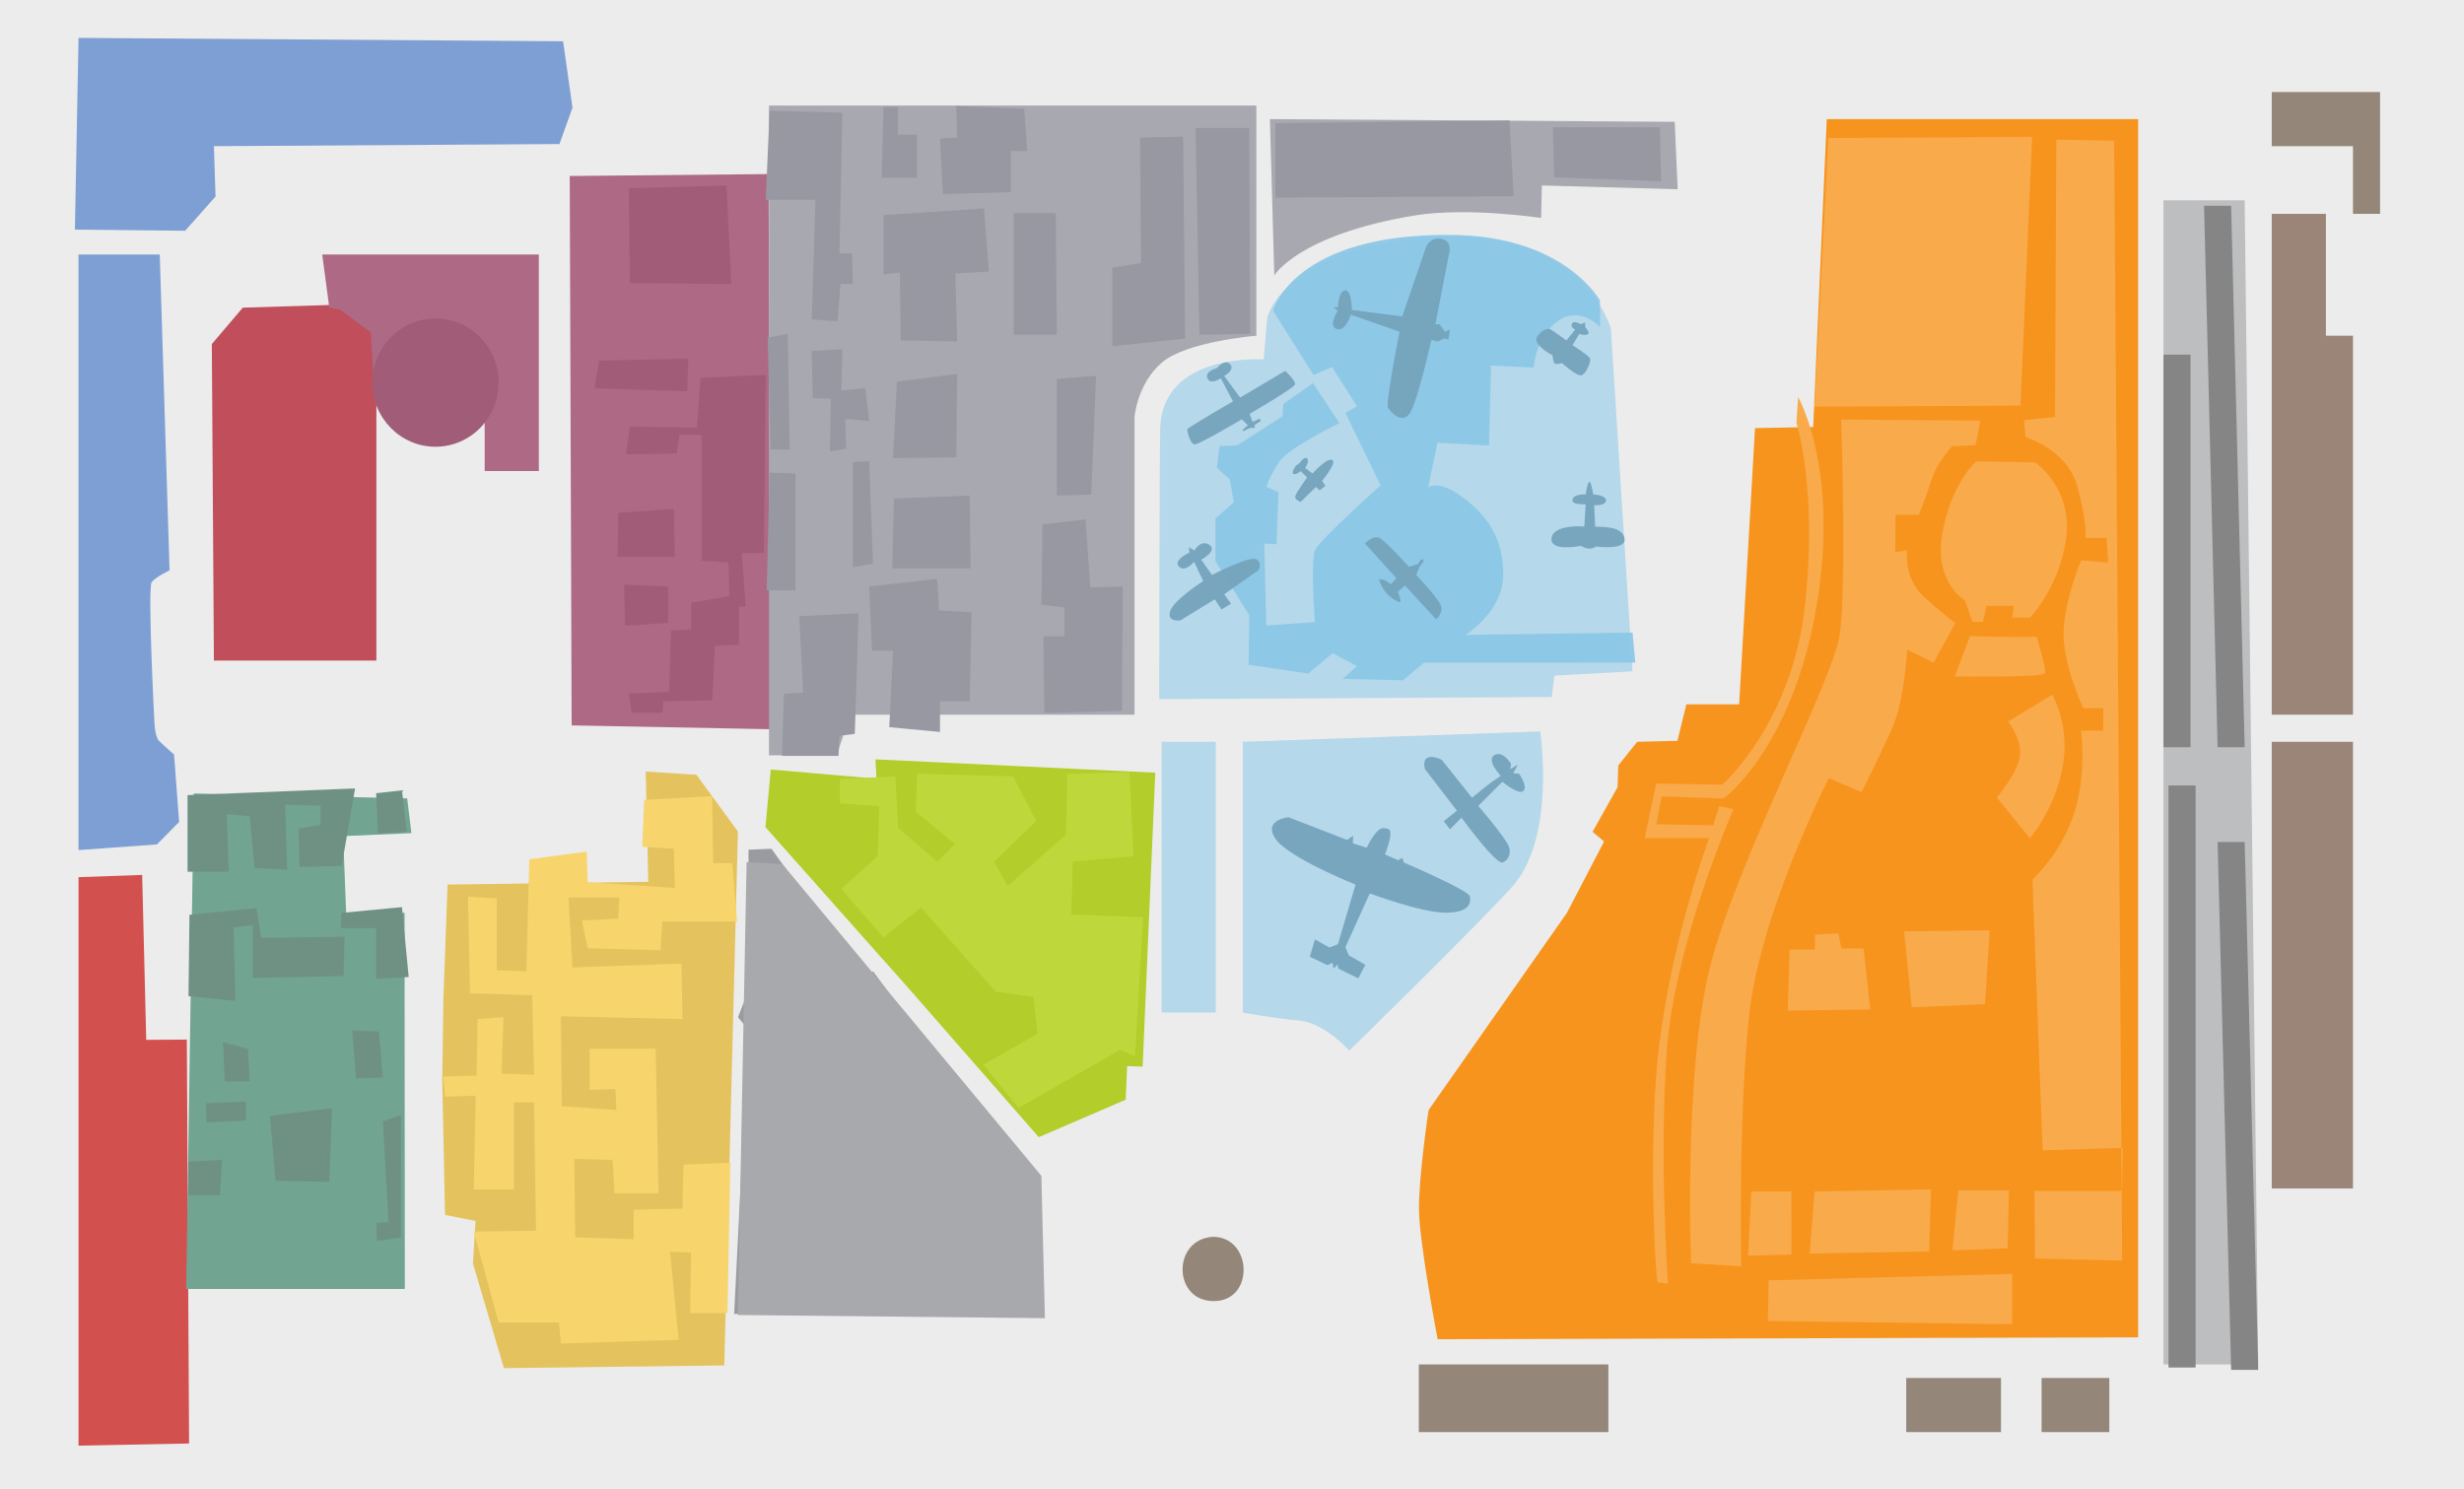
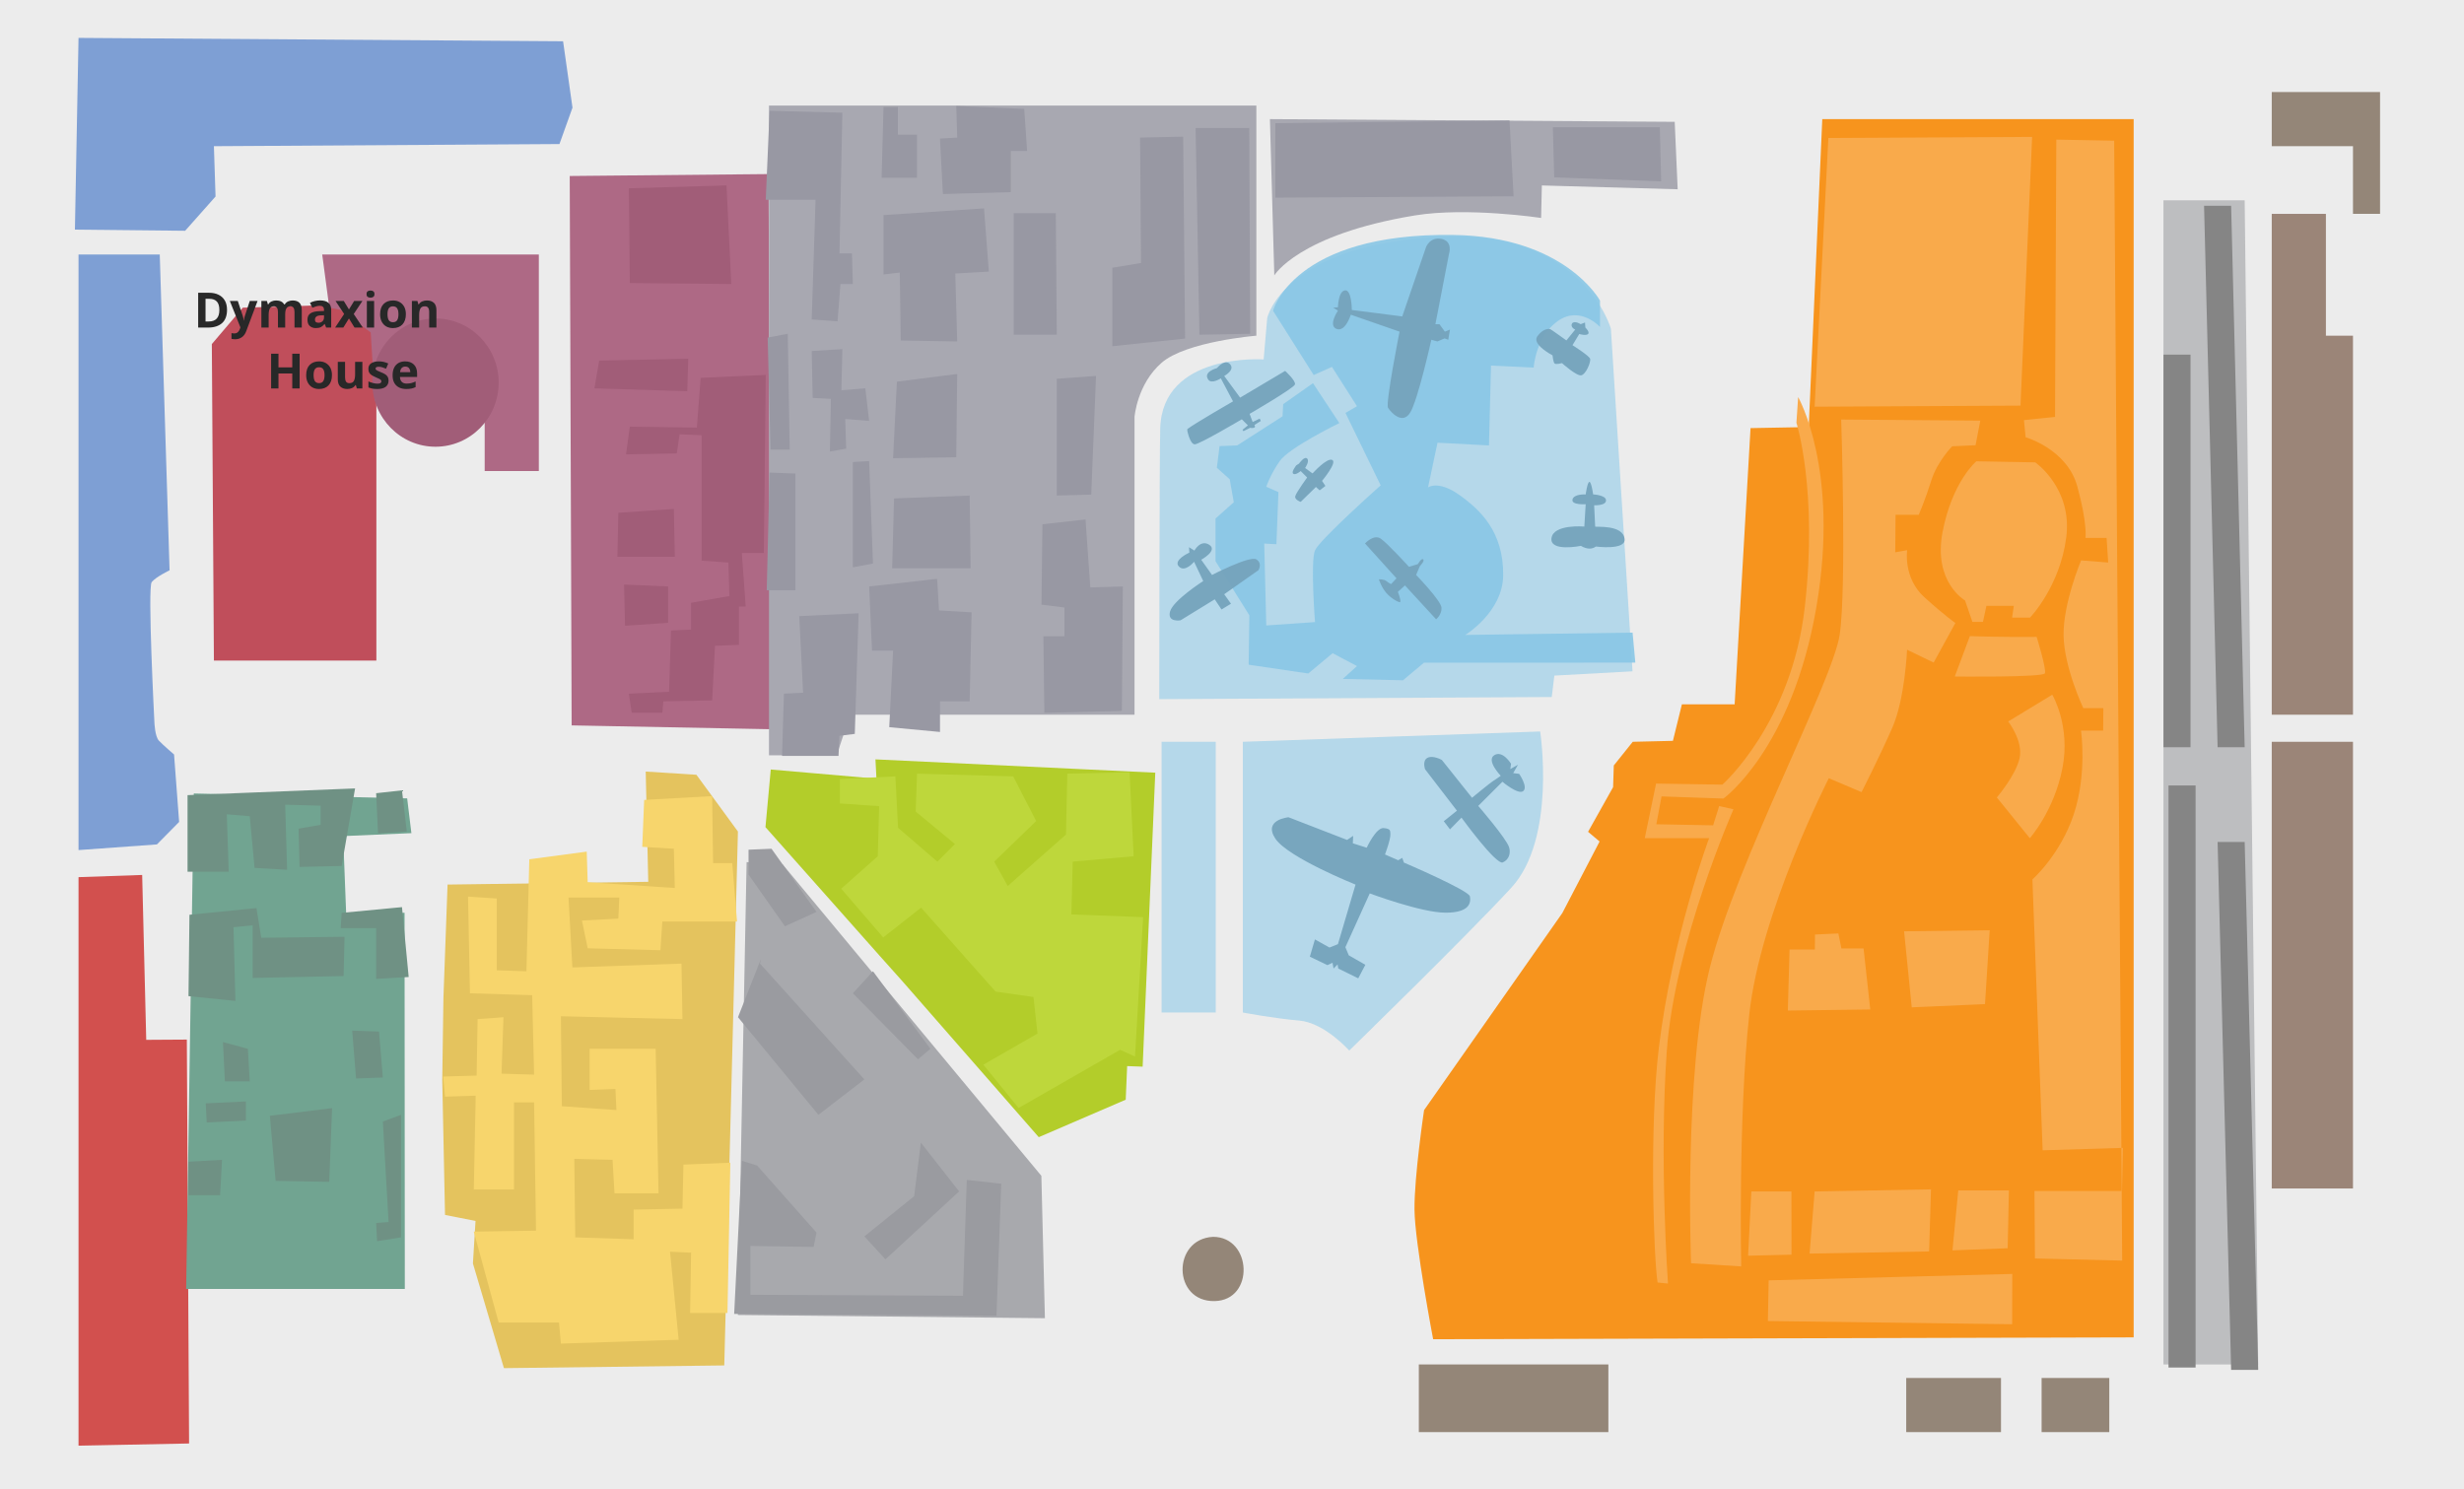
<svg xmlns="http://www.w3.org/2000/svg" width="910" height="550" id="svg2" version="1.1">
  <defs id="defs4" />
  <g id="layer2" style="display:inline" transform="translate(-151,-126)">
    <rect style="fill:#ececec;fill-opacity:0.965;stroke:none" id="rect3908" width="910" height="550" x="151" y="126" />
    <path style="fill:#d2504e;fill-opacity:1;stroke:none" d="m 180,450 23.506,-0.811 1.499,60.904 L 220,510 220.831,659.188 180,660 z" id="hotdogs" />
    <path id="rooms" style="fill:#7e9fd4;fill-opacity:1;stroke:none" d="m 180,140 178.956,1.243 3.476,24.52 -4.818,13.446 L 230,180 l 0.605,18.587 -11.226,12.655 -40.714,-0.418 z m 0,80 30,0 3.627,116.666 c 0,0 -5.016,2.373 -6.599,4.35 -1.583,1.977 0.998,51.808 0.998,51.808 0,0 0.17,5.141 1.631,6.723 1.461,1.582 5.625,5.141 5.625,5.141 l 1.875,24.915 -8.206,8.305 L 180,440 z" />
    <path id="random" style="fill:#948678;fill-opacity:1;stroke:none" d="m 905,635 0,20 25,0 0,-20 z m -50,0 0,20 35,0 0,-20 z m -180,-5 0,25 70,0 0,-25 z m -75.994,-47.14 c 14.415,0 15.435,23.382 0.621,23.729 -15.638,0.365 -15.834,-22.938 -0.621,-23.729 z M 990,160 l 40,0 0,45 -10,0 0,-25 -30,0 z" />
    <path id="rightBars" style="fill:#9b8578;fill-opacity:1;stroke:none" d="m 990,205 20,0 0,45 10,0 0,140 -30,0 z m 0,195 30,0 0,165 -30,0 z" />
    <path style="fill:#bdbec0;fill-opacity:1;stroke:none" d="m 950,200 30,0 5,430 -35,0 z" id="track" />
    <path id="trains" style="fill:#858585;fill-opacity:1;stroke:none" d="m 950,257 10,0 0,145 -10,0 z m 20,180 10,0 5,195 -10,0 z m -18.125,-20.875 10,0 0,215 -10,0 z M 965,202 l 10,0 5,200 -10,0 z" />
+     <flowRoot xml:space="preserve" id="transpo" style="font-size:40px;font-style:normal;font-weight:normal;line-height:125%;letter-spacing:0px;word-spacing:0px;fill:#282828;fill-opacity:1;stroke:none;font-family:Sans" transform="translate(-30.11328,223.769)">
+       <flowRegion id="flowRegion4483">
+         <rect id="rect4485" width="162" height="48" x="937" y="224" style="fill:#282828;fill-opacity:1" />
+       </flowRegion>
+       <flowPara id="flowPara4487" style="font-size:18px;font-weight:bold;text-align:center;text-anchor:middle;fill:#282828;fill-opacity:1;-inkscape-font-specification:Sans Bold">Trans-</flowPara>
+       <flowPara style="font-size:18px;font-weight:bold;text-align:center;text-anchor:middle;fill:#282828;fill-opacity:1;-inkscape-font-specification:Sans Bold" id="flowPara4489">portation</flowPara>
+     </flowRoot>
+     <path style="fill:#a8a9ad;fill-opacity:1;stroke:none" d="m 426.734,444.443 -3.234,167.287 113.404,1.186 -1.311,-52.599 L 440,445.234 z" id="blueBase" />
    <path id="blue" style="fill:#9a9ba0;fill-opacity:1;stroke:none" d="m 435.931,439.507 16.617,23.335 -11.667,5.303 -13.435,-19.092 0,-9.192 z m 55.154,108.541 14.142,18.031 -27.224,25.102 -7.778,-8.485 18.385,-14.849 z m -17.678,-63.286 -7.425,8.132 24.042,24.395 4.596,-3.889 z m -42.78,71.771 21.92,24.749 -1.061,5.303 -23.335,-0.354 0,18.031 78.489,0.354 1.414,-42.78 12.728,1.414 -1.768,48.79 -96.874,-0.707 2.828,-56.569 z m 1.061,-74.6 38.537,42.78 -16.971,13.081 -29.698,-36.062 8.485,-21.567 z" />
+     <flowRoot xml:space="preserve" id="madeInAm2" style="font-size:18px;font-style:normal;font-weight:bold;text-align:center;line-height:125%;letter-spacing:0px;word-spacing:0px;text-anchor:middle;fill:#282828;fill-opacity:1;stroke:none;display:inline;font-family:Sans;-inkscape-font-specification:Sans Bold" transform="translate(262.4635,-64.1678)">
+       <flowRegion id="flowRegion4402-8">
+         <rect id="rect4404-2" width="104" height="98" x="164" y="611" style="font-size:18px;font-weight:bold;text-align:center;text-anchor:middle;fill:#282828;fill-opacity:1;-inkscape-font-specification:Sans Bold" />
+       </flowRegion>
+       <flowPara id="flowPara4406-6">Made in America</flowPara>
+     </flowRoot>
    <path style="fill:#c04e5b;fill-opacity:1;stroke:none" d="m 230,370 -0.767,-116.91 11.432,-13.446 36.249,-1.112 L 290,250 l 0,120 z" id="exhibitHall" />
    <path id="dymaxion" style="fill:#ae6985;fill-opacity:1;stroke:none" d="m 361.414,191.009 73.435,-0.707 0.707,205.054 -73.435,-1.414 z M 270,220 l 80,0 0,80 -20,0 0,-20 -40.521,-5.852 -1.574,-25.371 -11.243,-8.342 -4.049,-0.791 z" />
    <path id="dymaxion2" style="fill:#a15d78;fill-opacity:1;stroke:none" d="m 381.484,341.926 0.354,15.203 15.91,-1.061 0,-13.435 z m -2.121,-26.517 -0.354,16.263 21.213,0 -0.354,-17.678 z m 30.406,-49.851 -1.414,18.385 -24.749,-0.354 -1.414,10.253 18.738,-0.354 1.061,-7.071 8.132,0.354 0,46.315 9.899,0.707 0.354,12.374 -14.142,2.475 0,9.899 -7.425,0.354 -0.354,11.314 -0.354,11.314 -14.849,0.707 1.061,7.071 11.314,0 0.354,-4.243 18.031,-0.354 1.061,-20.153 8.839,-0.354 0,-14.142 2.475,0 -1.414,-19.799 8.132,0 0.707,-65.761 z m -37.477,-6.364 32.88,-0.707 -0.354,12.021 -34.295,-1.061 z m 10.96,-63.64 0.354,35.002 37.477,0.354 -1.768,-36.416 z m -48.083,71.771 c 0,13.083 -10.447,23.688 -23.335,23.688 -12.887,0 -23.335,-10.606 -23.335,-23.688 0,-13.083 10.447,-23.688 23.335,-23.688 12.887,0 23.335,10.606 23.335,23.688 z" />
+     <text xml:space="preserve" style="font-size:40px;font-style:normal;font-weight:normal;line-height:125%;letter-spacing:0px;word-spacing:0px;fill:#282828;fill-opacity:1;stroke:none;font-family:Sans" x="303.662" y="247" id="dymaxionHouse">
+       <tspan id="tspan4461" x="306.791" y="247" style="font-size:18px;font-weight:bold;text-align:center;text-anchor:middle;fill:#282828;fill-opacity:1;-inkscape-font-specification:Sans Bold">Dymaxion </tspan>
+       <tspan x="303.662" y="269.5" style="font-size:18px;font-weight:bold;text-align:center;text-anchor:middle;fill:#282828;fill-opacity:1;-inkscape-font-specification:Sans Bold" id="tspan4463">House</tspan>
+     </text>
+     <flowRoot xml:space="preserve" id="placeInTime" style="font-size:40px;font-style:normal;font-weight:normal;line-height:125%;letter-spacing:0px;word-spacing:0px;fill:#282828;fill-opacity:1;stroke:none;font-family:Sans" transform="translate(245,496)">
+       <flowRegion id="flowRegion4467">
+         <rect id="rect4469" width="87" height="76" x="111" y="-214" style="fill:#282828;fill-opacity:1" />
+       </flowRegion>
+       <flowPara id="flowPara4471" style="font-size:18px;font-weight:bold;text-align:center;text-anchor:middle;fill:#282828;fill-opacity:1;-inkscape-font-specification:Sans Bold">Your Place in Time</flowPara>
+     </flowRoot>
    <path style="fill:#71a491;fill-opacity:1;stroke:none" d="m 222.575,419.092 78.8,1.81 1.558,12.841 -25.198,1.09 1.129,29.124 21.546,-0.811 0.096,138.975 -80.759,0 z" id="farm1" />
    <path id="farm2" style="fill:#6f9184;fill-opacity:1;stroke:none" d="m 292.389,540.269 2.121,37.123 -4.596,0.354 0.354,6.718 8.839,-1.414 0,-45.255 z m -11.314,-33.588 1.414,17.678 9.899,-0.354 -1.414,-16.971 z m -30.406,31.466 2.121,24.042 19.799,0.354 1.061,-27.224 z m -17.324,-27.224 0.707,14.496 9.192,0 -0.707,-12.021 z m -6.364,22.627 0.354,7.071 14.496,-0.707 0,-7.071 z m -6.364,21.567 0,12.374 11.667,0 0.707,-13.081 z m 56.569,-91.924 -0.354,5.657 13.081,0 0,18.738 12.021,-0.707 -2.475,-25.809 z m -56.215,0.707 -0.354,30.052 17.324,1.768 -0.707,-27.224 7.071,-0.707 0,19.445 33.588,-0.707 0.354,-14.496 -30.759,0.354 -1.768,-10.96 z m 68.943,-44.901 0.707,14.849 10.607,-0.707 -1.768,-15.203 z m -69.65,0.707 0,28.284 15.203,0 -0.707,-21.213 8.485,0.707 1.768,19.092 12.021,0.707 -0.707,-24.042 13.081,0.354 0,7.071 -8.132,1.414 0.354,14.142 15.556,-0.354 3.182,-18.385 1.768,-10.253 z" />
+     <flowRoot xml:space="preserve" id="Agriculture" style="font-size:40px;font-style:normal;font-weight:normal;line-height:125%;letter-spacing:0px;word-spacing:0px;fill:#282828;fill-opacity:1;stroke:none;font-family:Sans" transform="translate(128.0992,-115.0933)">
+       <flowRegion id="flowRegion4475">
+         <rect id="rect4477" width="136" height="27" x="65" y="598" style="fill:#282828;fill-opacity:1" />
+       </flowRegion>
+       <flowPara id="flowPara4479" style="font-size:18px;font-weight:bold;text-align:center;text-anchor:middle;fill:#282828;fill-opacity:1;-inkscape-font-specification:Sans Bold">Agriculture</flowPara>
+     </flowRoot>
    <path style="fill:#e4c35e;fill-opacity:1;stroke:none" d="m 389.473,410.998 0.939,40.722 -74.117,1.019 -1.527,41.837 -0.434,30.364 1.021,49.829 11.267,2.222 -0.961,15.711 11.447,38.656 81.377,-1.001 5.046,-197.212 -15.328,-20.96 z" id="chairs" />
    <path style="fill:#f7d56c;fill-opacity:1;stroke:none" d="m 346.482,443.396 -1.061,41.366 -10.96,-0.354 0,-26.517 -10.607,-0.707 0.707,35.709 22.981,0.707 0.707,29.345 -12.021,-0.354 0.707,-20.86 -9.546,0.707 -0.354,20.86 -12.374,0.354 0.707,7.425 11.314,-0.354 -0.707,34.648 14.849,0 0,-32.173 7.425,0 0.707,47.376 -22.981,0.354 9.192,33.588 22.274,0 0.707,7.778 43.487,-1.414 -3.182,-32.527 7.778,0.354 -0.354,22.274 13.789,0 1.061,-55.508 -17.324,0.707 -0.354,16.263 -18.031,0.354 0,10.96 -21.567,-0.707 -0.354,-28.991 14.142,0.354 0.707,12.374 16.263,0 -1.061,-53.387 -24.395,0 0,15.203 9.546,-0.354 0.354,7.778 -20.153,-1.414 -0.354,-33.234 44.901,1.061 -0.354,-20.506 -40.305,1.414 -1.414,-25.809 18.738,0 -0.354,7.778 -13.435,0.707 2.121,10.253 26.87,0.707 0.707,-10.607 27.577,0 -1.768,-21.567 -7.071,0 -0.354,-24.749 -25.102,1.414 -0.707,17.324 11.667,0.707 0.354,14.496 -32.173,-2.121 -0.354,-11.314 z" id="chairs2" />
-     <path style="fill:#a8a9ad;fill-opacity:1;stroke:none" d="m 426.734,444.443 -3.234,167.287 113.404,1.186 -1.311,-52.599 L 440,445.234 z" id="blueBase" />
+     <flowRoot xml:space="preserve" id="furnished" style="font-size:20px;font-style:normal;font-weight:bold;text-align:center;line-height:125%;letter-spacing:0px;word-spacing:0px;text-anchor:middle;fill:#282828;fill-opacity:1;stroke:none;font-family:Sans;-inkscape-font-specification:Sans Bold" transform="translate(85.43296,-58.75749)">
+       <flowRegion id="flowRegion4437">
+         <rect id="rect4439" width="123" height="65" x="222" y="560" style="font-size:20px;font-weight:bold;text-align:center;text-anchor:middle;fill:#282828;fill-opacity:1;-inkscape-font-specification:Sans Bold" />
+       </flowRegion>
+       <flowPara id="flowPara4441">Fully Furnished</flowPara>
+     </flowRoot>
    <path style="fill:#b3cd2a;fill-opacity:1;stroke:none" d="M 577.663,411.412 573,520 l -5.722,-0.206 -0.532,12.41 -32.111,13.841 -50.229,-57.451 -8.641,-9.674 -42.067,-47.394 1.961,-21.285 39.031,3.386 -0.373,-7.132 z" id="justice" />
    <path style="fill:#bed73b;fill-opacity:1;stroke:none" d="m 461.18,413.77 0,9 14.5,1 -0.5,18.5 -13.5,12 15.5,18 14,-11 27.5,31 14,2 1.5,13.5 -20,11.5 13,16 37.5,-21.5 5.5,2.5 3,-51.5 -26.5,-1 0.5,-19.5 22.5,-2 -1.5,-31 -23,0.5 -0.5,22.5 -21.5,19 -5,-9 15.5,-15 -8.5,-16.5 -35.5,-1 -0.5,14 14.5,12 -6.5,6.5 -14.5,-12.5 -1,-19 z" id="justice2" />
+     <flowRoot xml:space="preserve" id="Liberty" style="font-size:18px;font-style:normal;font-weight:bold;text-align:center;line-height:125%;letter-spacing:0px;word-spacing:0px;text-anchor:middle;fill:#282828;fill-opacity:1;stroke:none;font-family:Sans;-inkscape-font-specification:Sans Bold" transform="translate(304.3542,-202.7107)">
+       <flowRegion id="flowRegion4402">
+         <rect id="rect4404" width="104" height="98" x="164" y="611" style="font-size:18px;font-weight:bold;text-align:center;text-anchor:middle;fill:#282828;fill-opacity:1;-inkscape-font-specification:Sans Bold" />
+       </flowRegion>
+       <flowPara id="flowPara4406">With Liberty &amp; Justice For All</flowPara>
+     </flowRoot>
    <path id="steam" style="fill:#a8a8b1;fill-opacity:1;stroke:none" d="m 620,170 149.5,1 1.095,24.917 -50.159,-1.415 -0.277,12 c 0,0 -27.296,-4.096 -46.597,-0.927 -43.067,7.071 -51.939,22.147 -51.939,22.147 z m -185,-5 180,0 0,85 c 0,0 -25.926,2.09 -35,10 -9.074,7.91 -10,20 -10,20 l 0,110 -60,0 -45,0 -5,15 -25,0 z" />
    <path id="steam2" style="fill:#9898a3;fill-opacity:1;stroke:none" d="m 724.5,173 0.5,18.5 39.5,1.5 -0.5,-20 z m -102.5,-1.5 0,27.5 88,-0.5 -1.5,-28 z m -186.776,129.06 9.546,0.354 0,43.134 -10.607,0 z m 10.96,53.033 21.92,-1.061 -1.414,44.548 -5.657,0.707 -0.354,7.425 -20.86,0 0.707,-22.981 7.071,-0.354 z m 89.803,-33.941 -0.354,29.698 8.485,1.061 0,10.607 -7.778,0 0.354,28.284 28.638,-0.707 0.354,-45.962 -12.021,0.354 -1.768,-25.102 z m -63.993,22.981 1.061,23.688 7.778,0 -1.414,28.284 18.738,1.768 0,-11.314 10.96,0 0.707,-32.88 -12.021,-0.707 -0.707,-11.667 z m 9.192,-32.527 -0.707,25.809 28.991,0 -0.354,-26.87 z m -15.203,-13.435 0,38.891 7.425,-1.414 -1.414,-37.83 z m 75.307,-30.759 0,43.134 12.728,-0.354 1.768,-43.841 z m -59.043,1.061 -1.414,28.284 23.335,-0.354 0.354,-30.759 z m -31.466,-11.314 0.354,17.324 6.718,0.354 -0.354,19.445 6.01,-1.061 -0.354,-10.96 8.839,0.707 -1.414,-12.021 -8.839,0.707 0.354,-15.203 z m -16.263,-4.95 1.061,41.366 7.071,0 -0.707,-42.78 z m 90.863,-45.962 0,44.901 15.91,0 -0.354,-44.901 z m -48.083,0.707 0,21.92 6.01,-0.707 0.354,25.102 20.86,0.354 -0.707,-25.102 12.374,-0.707 -1.768,-23.335 z m 115.258,-32.173 1.414,76.368 18.738,-0.354 -0.354,-76.014 z m -20.506,3.536 0.354,46.316 -10.607,1.768 0,28.991 26.87,-2.828 -0.707,-74.6 z m -67.882,-11.667 0.354,11.667 -6.364,0.354 1.061,20.506 25.102,-0.707 0,-15.203 6.01,0 -1.061,-15.556 z m -26.87,0.354 5.303,0 0,10.253 7.071,0 0,15.91 -13.081,0 z m -42.073,1.414 26.87,0.707 -1.061,51.972 4.596,0 0.354,11.314 -4.596,0 -1.061,13.789 -9.546,-0.707 1.414,-44.194 -18.385,0 z" />
-     <a id="drivingAmerica" transform="translate(5.656854,2.9246917e-6)">
-       <a id="a4196">
-         <path id="path4198" style="fill:#f7941d;fill-opacity:1;stroke:none" d="m 935,620 -258.715,0.685 c 0,0 -6.768,-35.593 -6.887,-47.853 -0.119,-12.26 3.539,-36.779 3.539,-36.779 L 724,463.25 737.759,436.83 733.5,433.25 l 9.25,-16.5 0.25,-8 7,-8.75 14.836,-0.352 3.318,-13.481 19.48,0 5.871,-102.033 21.487,-0.395 L 820,170 l 115,0 z" />
-       </a>
-     </a>
+     <flowRoot xml:space="preserve" id="madeInAm" style="font-size:40px;font-style:normal;font-weight:normal;line-height:125%;letter-spacing:0px;word-spacing:0px;fill:#282828;fill-opacity:1;stroke:none;font-family:Sans" transform="translate(256,404)">
+       <flowRegion id="flowRegion4394">
+         <rect id="rect4396" width="164" height="82" x="180" y="-221" style="fill:#282828;fill-opacity:1" />
+       </flowRegion>
+       <flowPara id="flowPara4398" style="font-size:28px;font-weight:bold;text-align:center;text-anchor:middle;fill:#282828;fill-opacity:1;-inkscape-font-specification:Sans Bold">Made in America</flowPara>
+     </flowRoot>
+     <path d="m 939,620 -258.715,0.685 c 0,0 -6.768,-35.593 -6.887,-47.853 -0.119,-12.26 3.539,-36.779 3.539,-36.779 L 728,463.25 741.759,436.83 737.5,433.25 l 9.25,-16.5 0.25,-8 7,-8.75 14.836,-0.352 3.318,-13.481 19.48,0 5.871,-102.033 21.487,-0.395 L 824,170 l 115,0 z" style="fill:#f7941d;fill-opacity:1;stroke:none" id="drivingAmerica" />
    <path id="drivingAmerica2" style="fill:#f9aa4b;fill-opacity:1;stroke:none" d="m 763.177,599.725 c -1.429,-8.701 -3.08,-57.354 0.454,-86.61 4.967,-41.13 18.577,-77.514 18.577,-77.514 l -23.766,0 4.178,-20.169 24.486,0.395 c 0,0 25.57,-22.542 30.443,-65.649 4.873,-43.107 -3.099,-68.022 -3.099,-68.022 l 0.637,-9.491 c 0,0 15.432,26.85 6.747,77.514 -9.016,52.599 -34.327,70.791 -34.327,70.791 l -22.868,-0.791 -1.924,10.282 20.979,0.395 2.231,-7.119 5.277,1.186 c 0,0 -21.79,49.435 -24.632,89.378 -2.842,39.943 0.444,85.819 0.444,85.819 z m 63.07,-422.766 -5.069,99.265 76.031,-0.395 4.29,-99.265 z m 84.187,0.612 L 909.958,280 l -11.475,1.186 0.614,6.328 c 0,0 15.325,4.35 19.104,18.192 3.779,13.842 3.012,18.983 3.012,18.983 l 7.792,0 0.591,9.096 -10.012,-0.791 c 0,0 -6.646,15.819 -6.468,27.683 0.178,11.864 7.286,26.892 7.286,26.892 l 7.402,0 -0.07,8.305 -8.182,0 c 0,0 2.315,15.819 -2.654,30.847 -4.969,15.028 -15.287,24.124 -15.287,24.124 L 905.386,550.902 935,550 l -0.298,15.93 -32.337,0 0.179,24.915 32.219,0.791 -2.961,-413.67 z m -79.444,103.398 51.368,0.395 -1.747,9.096 -8.63,0.395 c 0,0 -5.501,5.537 -7.732,12.655 -2.231,7.119 -4.615,12.655 -4.615,12.655 l -8.571,0 -0.117,13.842 4.404,-0.791 c 0,0 -1.534,10.282 6.365,17.401 7.899,7.119 11.441,9.491 11.441,9.491 l -8.027,14.633 -9.811,-4.746 c 0,0 -0.766,18.192 -5.476,28.87 -4.71,10.678 -11.332,23.729 -11.332,23.729 l -12.09,-5.141 c 0,0 -25.297,49.435 -29.402,87.401 -4.106,37.966 -2.956,92.937 -2.956,92.937 l -18.524,-1.186 c 0,0 -2.745,-70.395 6.933,-109.152 9.678,-38.757 45.363,-105.593 47.958,-122.994 2.596,-17.401 0.56,-79.491 0.56,-79.491 z m 49.906,15.424 21.759,0.395 c 0,0 13.778,9.491 11.454,27.683 -2.324,18.192 -13.386,29.661 -13.386,29.661 l -6.623,0 0.649,-4.35 -10.13,0 -1.275,5.932 -3.896,0 -2.716,-7.91 c 0,0 -11.854,-6.723 -8.302,-25.311 3.552,-18.587 12.465,-26.102 12.465,-26.102 z m 22.271,64.858 c 0,0 3.684,11.864 3.059,13.446 -0.626,1.582 -33.293,1.186 -33.293,1.186 l 5.588,-14.929 c 0.476,0.064 14.563,0.454 24.647,0.297 z m -10.505,31.243 16.28,-9.887 c 0,0 6.86,11.469 3.721,27.288 -3.139,15.819 -12.017,25.706 -12.017,25.706 l -12.173,-15.028 c 0,0 7.083,-8.305 8.417,-14.633 1.334,-6.328 -4.228,-13.446 -4.228,-13.446 z m -80.747,84.237 9.35,0 0.047,-5.537 8.63,-0.395 1.122,5.537 8.182,0 2.481,22.542 -30.448,0.395 z m 42.301,-6.723 31.617,-0.395 -1.733,27.288 -27.059,1.186 z m -56.414,96.101 14.805,0 0.025,23.333 -16.033,0.395 z m 23.376,0 -1.864,22.938 44.143,-0.791 0.695,-22.938 z m 53.045,-0.395 -2.135,22.147 20.377,-0.791 0.459,-21.356 z m -70.019,33.22 -0.294,15.028 90.211,1.186 0.046,-18.587 z" />
+     <flowRoot xml:space="preserve" id="drivingAmText" style="font-size:40px;font-style:normal;font-weight:normal;line-height:125%;letter-spacing:0px;word-spacing:0px;fill:#282828;fill-opacity:1;stroke:none;font-family:Sans" transform="translate(164,152)">
+       <flowRegion id="flowRegion4326">
+         <rect id="rect4328" width="178" height="65" x="587" y="320" style="fill:#282828;fill-opacity:1" />
+       </flowRegion>
+       <flowPara id="flowPara4330" style="font-size:28px;font-weight:bold;text-align:center;line-height:121%;text-anchor:middle;fill:#282828;fill-opacity:1;-inkscape-font-specification:Sans Bold">
+         <flowSpan style="font-weight:bold;text-align:center;line-height:110%;text-anchor:middle;fill:#282828;fill-opacity:1;-inkscape-font-specification:Sans Bold" id="flowSpan4356">Driving </flowSpan>America</flowPara>
+     </flowRoot>
    <path id="skyHeroes" style="fill:#b4d7e9;fill-opacity:0.984;stroke:none" d="m 610,400 109.808,-3.805 c 0,0 6.1,39.548 -10.684,57.74 -16.783,18.192 -59.828,60.113 -59.828,60.113 0,0 -9.113,-10.282 -18.445,-11.073 C 621.518,502.183 610,500 610,500 z m -30,0 20,0 0,100 -20,0 z m 37.686,-141.226 1.324,-15.317 c 0,0 6.094,-27.683 65.368,-30.056 51.459,-2.06 61.551,34.011 61.551,34.011 l 7.986,126.553 -28.867,1.582 -0.962,7.91 -144.95,0.791 c 0,0 0.058,-87.905 0.352,-99.863 0.696,-28.315 38.198,-25.61 38.198,-25.61 z" />
    <path style="fill:#8ac7e6;fill-opacity:0.909;stroke:none;display:inline" d="m 612.156,371.529 0.25,-18.25 -12.5,-20 0,-15.75 6.75,-6 -1.5,-8.5 -4.75,-4.25 1,-8 6.5,-0.25 16.75,-10.75 0.25,-4.5 11,-7.75 9.75,14.75 c 0,0 -18.5,9 -22,14 -3.5,5 -5,9.5 -5,9.5 l 4.5,2 -0.75,19.25 -4.5,-0.25 0.75,30.25 18,-1.25 c 0,0 -1.75,-22.5 0,-26.5 1.75,-4 24.25,-24 24.25,-24 l -13,-26.75 4.25,-2.5 -9.25,-14.5 -6.75,3 -15,-23.75 c 0,0 7.431,-28.799 66.5,-28 41.488,0.561 54.25,24.25 54.25,24.25 l 0,9.75 c 0,0 -7.25,-8 -15.5,-2.25 -8.25,5.75 -9,17.25 -9,17.25 l -15.75,-0.75 -0.75,29.5 -19,-1 -3.5,16.5 c 0,0 3.75,-2.75 11.5,2.75 7.75,5.5 16.416,13.608 16.25,29.75 -0.139,13.56 -14,22 -14,22 l 61.789,-0.854 1.018,11.086 -78.056,0.018 -7.75,6.5 -22.25,-0.5 5.25,-4.75 -9,-4.75 -9,7.5 z" id="skyHeroes2" />
    <path id="planes" style="fill:#76a5bd;fill-opacity:0.965;stroke:none" d="m 655.125,326.75 c 0,0 3.25,-3.625 5.875,-1.75 2.625,1.875 10.375,10.375 10.375,10.375 l 3.25,-1 c 0,0 1.375,-2.375 2,-1.75 0.625,0.625 -1.25,2.5 -1.25,2.5 l -1.375,3.25 c 0,0 9.25,9.5 9.375,12.125 0.125,2.625 -2,4.25 -2,4.25 l -11.5,-12.5 -2.625,2.375 c 0,0 1.25,3 0.875,3.75 -0.188,0.375 -3.156,-1.094 -5.078,-3.281 C 661.125,342.906 660.25,340 660.25,340 c 0,0 1.875,-0.125 2.75,0.625 0.875,0.75 1.75,1.125 1.75,1.125 l 2,-2.125 z m 81,-6.25 c 0,0 -11.375,-1 -12.125,4.25 -0.75,5.25 10.875,2.875 10.875,2.875 0,0 1.25,0.875 2.875,1 1.625,0.125 2.625,-0.75 2.625,-0.75 0,0 10.906,1.446 10.625,-2.625 -0.391,-5.675 -10.859,-4.423 -10.875,-4.75 l -0.375,-7.875 c 0,0 4.5,0.25 4.375,-1.875 -0.112,-1.909 -4.75,-2.125 -4.75,-2.125 0,0 -0.625,-4.625 -1.375,-4.625 -0.75,0 -1.375,4.625 -1.375,4.625 0,0 -4.375,-0.25 -4.875,1.875 -0.5,2.125 4.875,1.75 4.875,1.75 z m -4.5,-75.125 c 1.125,-1 3.125,0.375 3.125,0.375 l 1.625,-0.625 0.125,1.875 c 0,0 1.75,1.625 1,2.375 -0.75,0.75 -3.25,0 -3.25,0 l -2.5,4.125 c 0,0 6.125,3.875 6.5,5 0.375,1.125 -1.5,5.75 -3.25,6.125 -1.75,0.375 -7.125,-4.5 -7.125,-4.5 0,0 -2.25,0.625 -2.75,0.125 -0.5,-0.5 -0.75,-3 -0.75,-3 0,0 -7.75,-4 -5.625,-7 2.125,-3 4.375,-2.875 4.875,-2.625 0.5,0.25 5.875,4.125 5.875,4.125 l 3.25,-4 c 0,0 -2,-0.875 -1.125,-2.375 z m -47.411,183.967 4.861,-3.889 -11.756,-15.291 c 0,0 -1.149,-3.182 0.884,-4.243 2.033,-1.061 5.303,0.795 5.303,0.795 l 11.137,13.965 c 0,0 6.983,-5.745 7.778,-6.187 0.795,-0.442 2.828,-1.945 2.828,-1.945 0,0 -5.48,-5.657 -2.386,-7.601 3.094,-1.945 6.187,3.182 6.187,3.182 l -0.265,1.945 2.828,-1.591 -1.768,3.094 2.21,0.265 c 0,0 3.359,4.861 1.503,6.364 -1.856,1.503 -7.69,-3.447 -7.69,-3.447 l -8.927,8.927 c 0,0 10.435,12.076 11.402,15.291 0.579,1.923 0.177,4.419 -2.298,5.568 -2.475,1.149 -15.291,-16.529 -15.291,-16.529 l -4.243,4.331 z m -28.464,9.783 c 0,0 3.454,-7.516 6.25,-7.25 2.625,0.25 2.422,0.926 2.5,2.25 0.113,1.919 -2,7.5 -2,7.5 l 4.875,2.125 1.5,-0.875 0.625,1.75 c 0,0 24,10.25 24.375,12.5 0.375,2.25 0,6 -9,6 -9,0 -28,-7.125 -28,-7.125 l -9,19.875 1.25,3 6.125,3.5 -2.625,5 -7.375,-3.625 -0.25,-1.5 -1.5,1.5 -0.375,-2.125 -1.875,0.875 -6.5,-3.125 1.875,-6.375 5.375,3 3.125,-1.25 6.5,-22 c 0,0 -25,-10 -29.625,-17 -4.625,-7 4.875,-7.875 4.875,-7.875 l 21.625,8.375 2.25,-1.5 -0.125,2.75 z m 25.375,-193.375 5,-25.875 c 0,0 1.625,-4.75 -2.75,-5.625 -4.375,-0.875 -5.75,3.125 -5.75,3.125 l -8.75,25.5 -18.625,-2.375 c 0,0 0,-7.5 -2.5,-7.25 -2.5,0.25 -2.625,6.25 -2.625,6.25 l -1.75,0.125 1.75,1.125 c 0,0 -3.75,5.5 -0.5,6.75 3.25,1.25 5.25,-5.25 5.25,-5.25 l 18,6.25 c 0,0 -5.25,26.5 -4.25,28.125 1,1.625 5.25,6.375 8.125,1.875 2.875,-4.5 7.875,-27 7.875,-27 l 2.25,0.625 2.625,-1.125 1.375,0.5 0.625,-3.75 -1.875,0.75 -2,-2.75 z m -82.5,92.625 c 0,0 14,-7.25 16.375,-5.75 2.375,1.5 0.75,4 0.75,4 l -12.625,8.875 2.5,3.5 -3.5,2.125 -2.5,-3.75 -12.625,7.75 c 0,0 -5,0.875 -3.875,-3.25 1.125,-4.125 12.25,-11.25 12.25,-11.25 L 592,333.5 c 0,0 -3.375,4.125 -5.625,1.75 -2.25,-2.375 3.875,-5.125 3.875,-5.125 l -0.125,-2 2,1.25 c 0,0 2.25,-4.25 5.5,-2.125 3.25,2.125 -3,5.5 -3,5.5 z m 38.375,-32.5 -5.625,5.5 c 0,0 -2.375,-0.75 -2,-2.125 0.375,-1.375 4.375,-6.875 4.375,-6.875 L 631.375,300 c 0,0 -1.875,1.625 -2.75,1 -0.875,-0.625 1.125,-3.125 1.125,-3.125 l 1,-0.625 c 0,0 2,-2.875 3,-1.875 1,1 -0.75,3.5 -0.75,3.5 l 2.75,2 c 0,0 5.25,-5.875 7.25,-5 2,0.875 -3.75,7.75 -3.75,7.75 l 1.25,1.875 -2.125,1.625 z M 589.5,284.5 c 2.375,-1.875 16.875,-10.25 16.875,-10.25 l -4.5,-8.5 c 0,0 -3.382,2.239 -4.625,0.5 -2.096,-2.934 3.125,-4.25 3.125,-4.25 L 601,261.375 c 0,0 2.625,-2.875 4.375,-0.75 1.75,2.125 -2.25,4.25 -2.25,4.25 l 5.875,8 16.625,-9.875 c 0,0 4,3.625 3.625,5 -0.375,1.375 -16.75,10.875 -16.75,10.875 l 1.125,3 2.625,-1.25 0.375,0.875 -2.375,1.5 c 0,0 0.625,0.75 -0.125,1 -0.75,0.25 -1.375,0 -1.375,0 l -2.5,1.25 -0.375,-0.5 2,-1.625 -2.25,-2.25 c 0,0 -15.625,9.25 -17.375,9.25 -1.75,0 -2.75,-5 -2.75,-5 z" />
+     <flowRoot xml:space="preserve" id="heroesOfTheSky" style="font-size:40px;font-style:normal;font-weight:normal;text-align:center;line-height:125%;letter-spacing:0px;word-spacing:0px;text-anchor:middle;fill:#282828;fill-opacity:1;stroke:none;font-family:Sans" transform="translate(149.9344,112.1115)">
+       <flowRegion id="flowRegion4374">
+         <rect id="rect4376" width="149" height="105" x="441" y="151" style="text-align:center;text-anchor:middle;fill:#282828;fill-opacity:1" />
+       </flowRegion>
+       <flowPara id="flowPara4378" style="font-size:28px;font-weight:bold;text-align:center;text-anchor:middle;fill:#282828;fill-opacity:1;-inkscape-font-specification:Sans Bold">Heroes of the Sky</flowPara>
+     </flowRoot>
  </g>
</svg>
